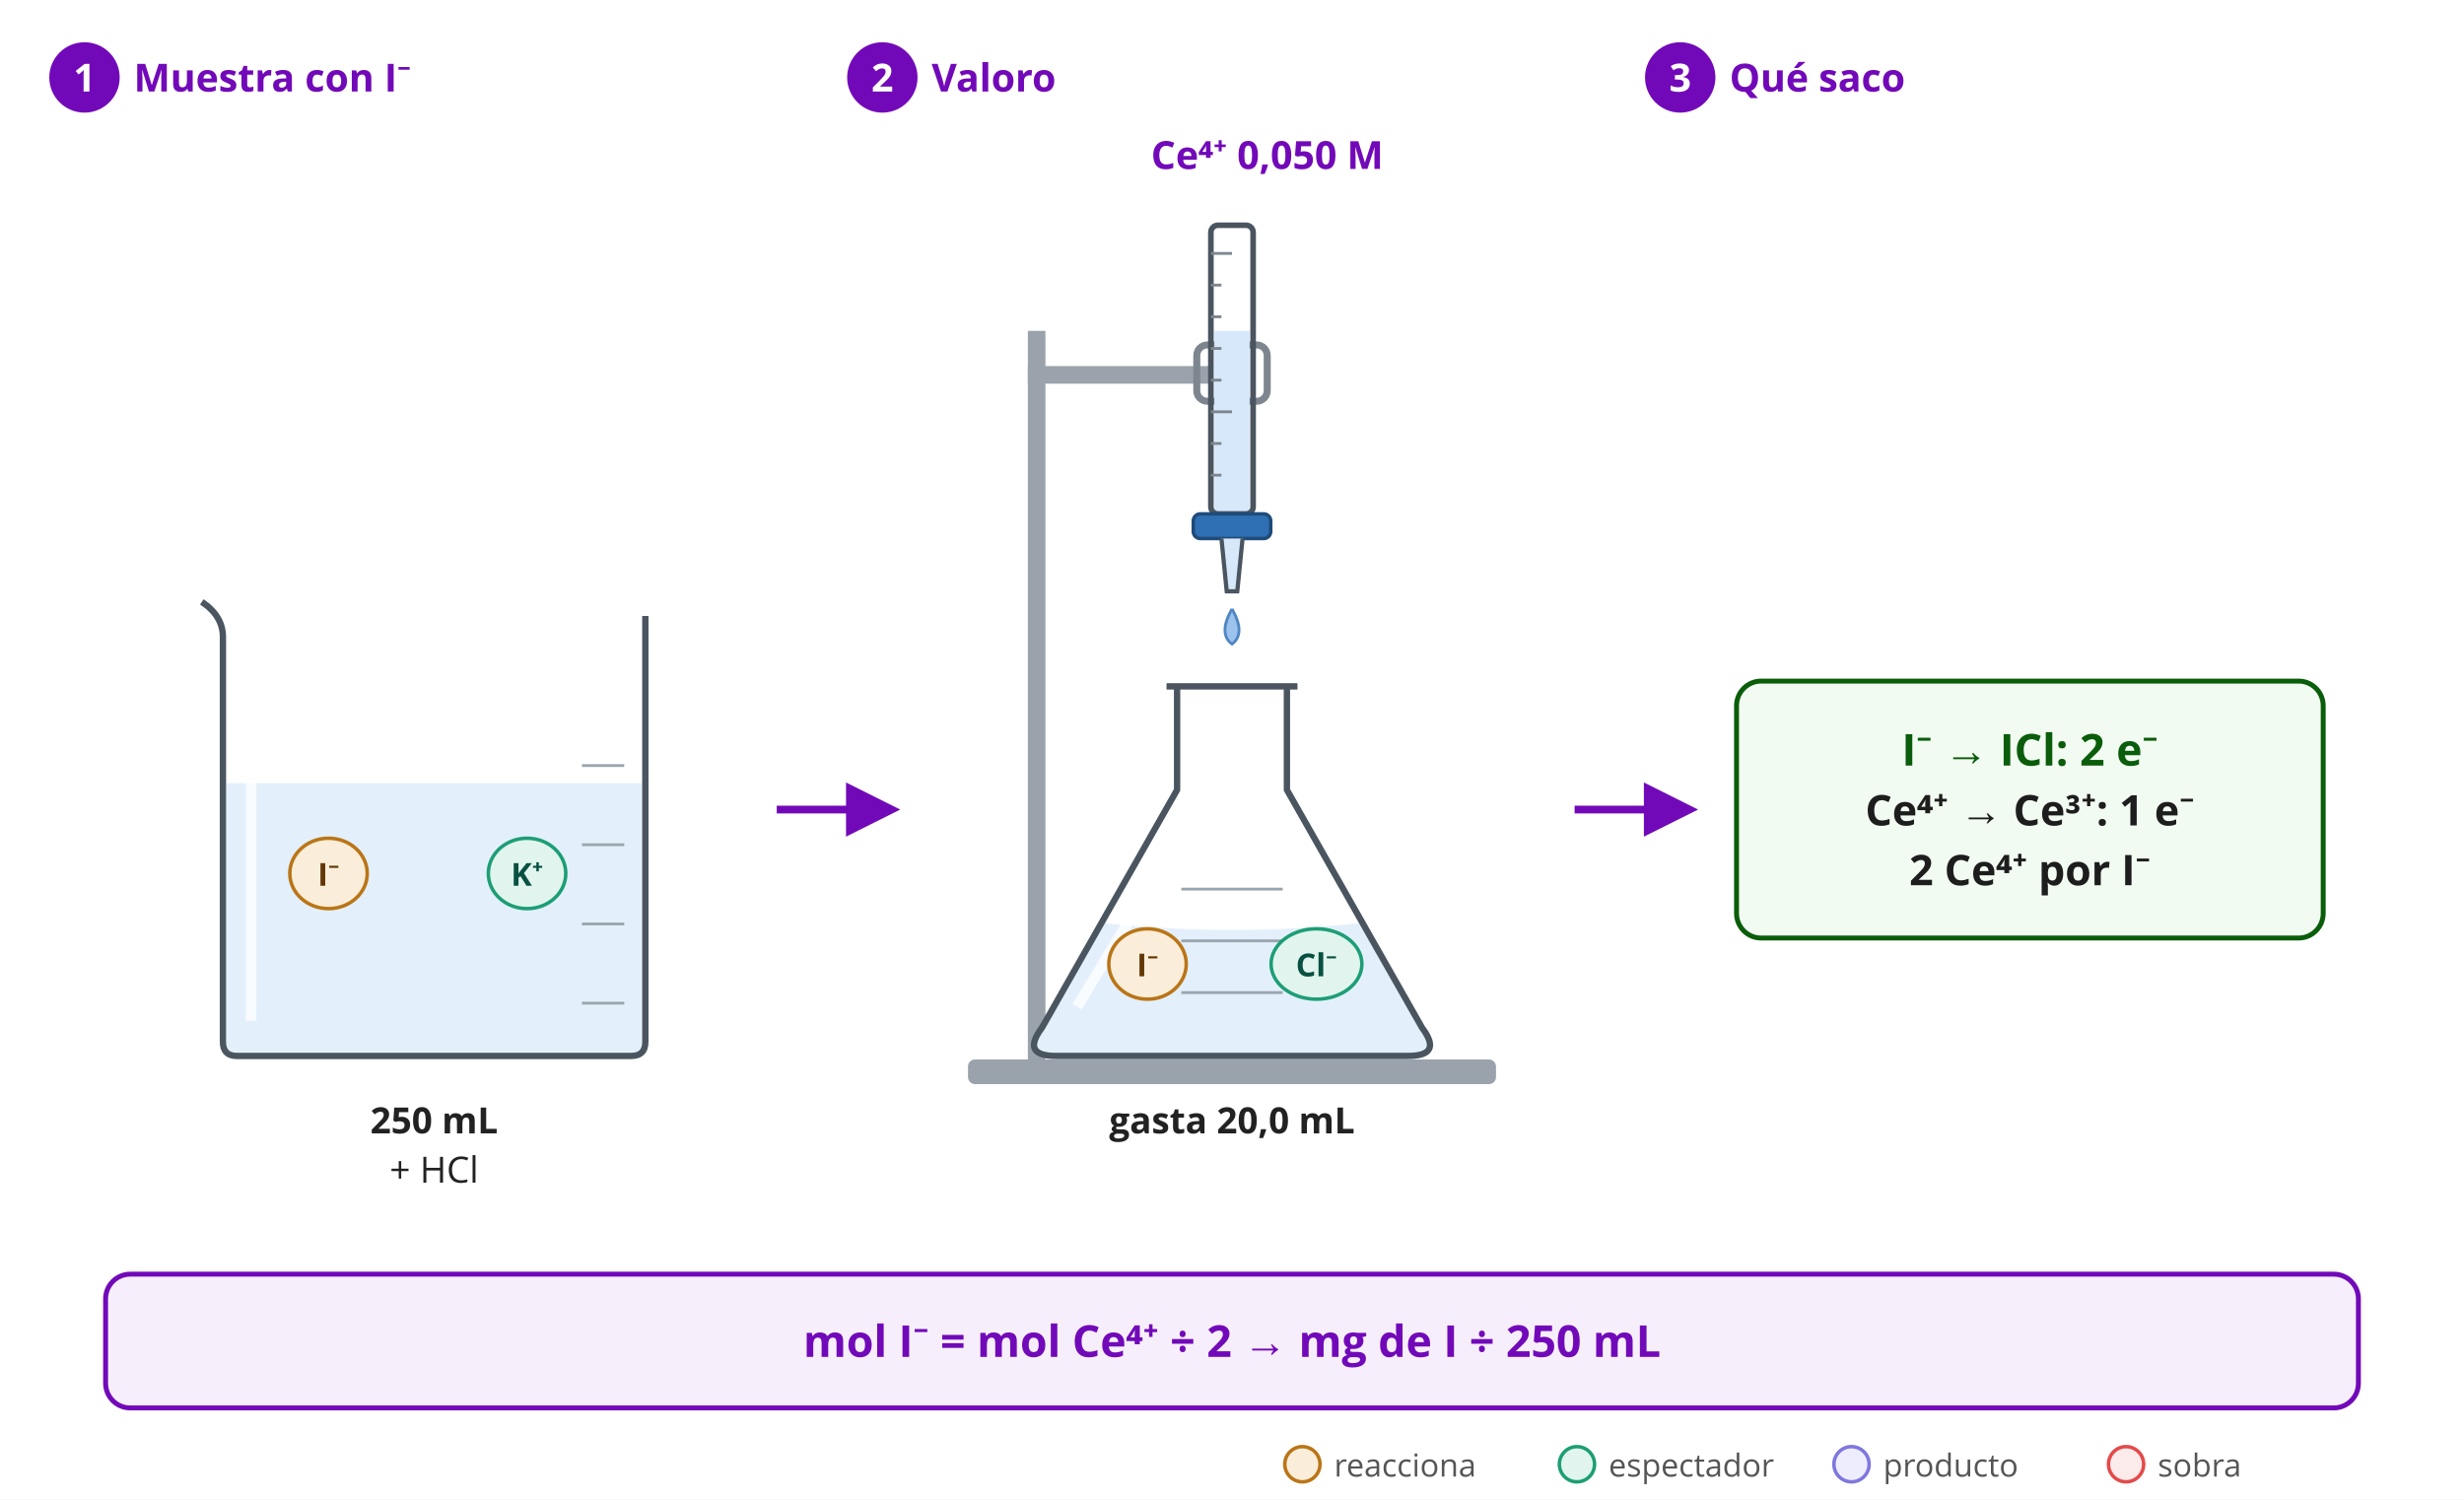
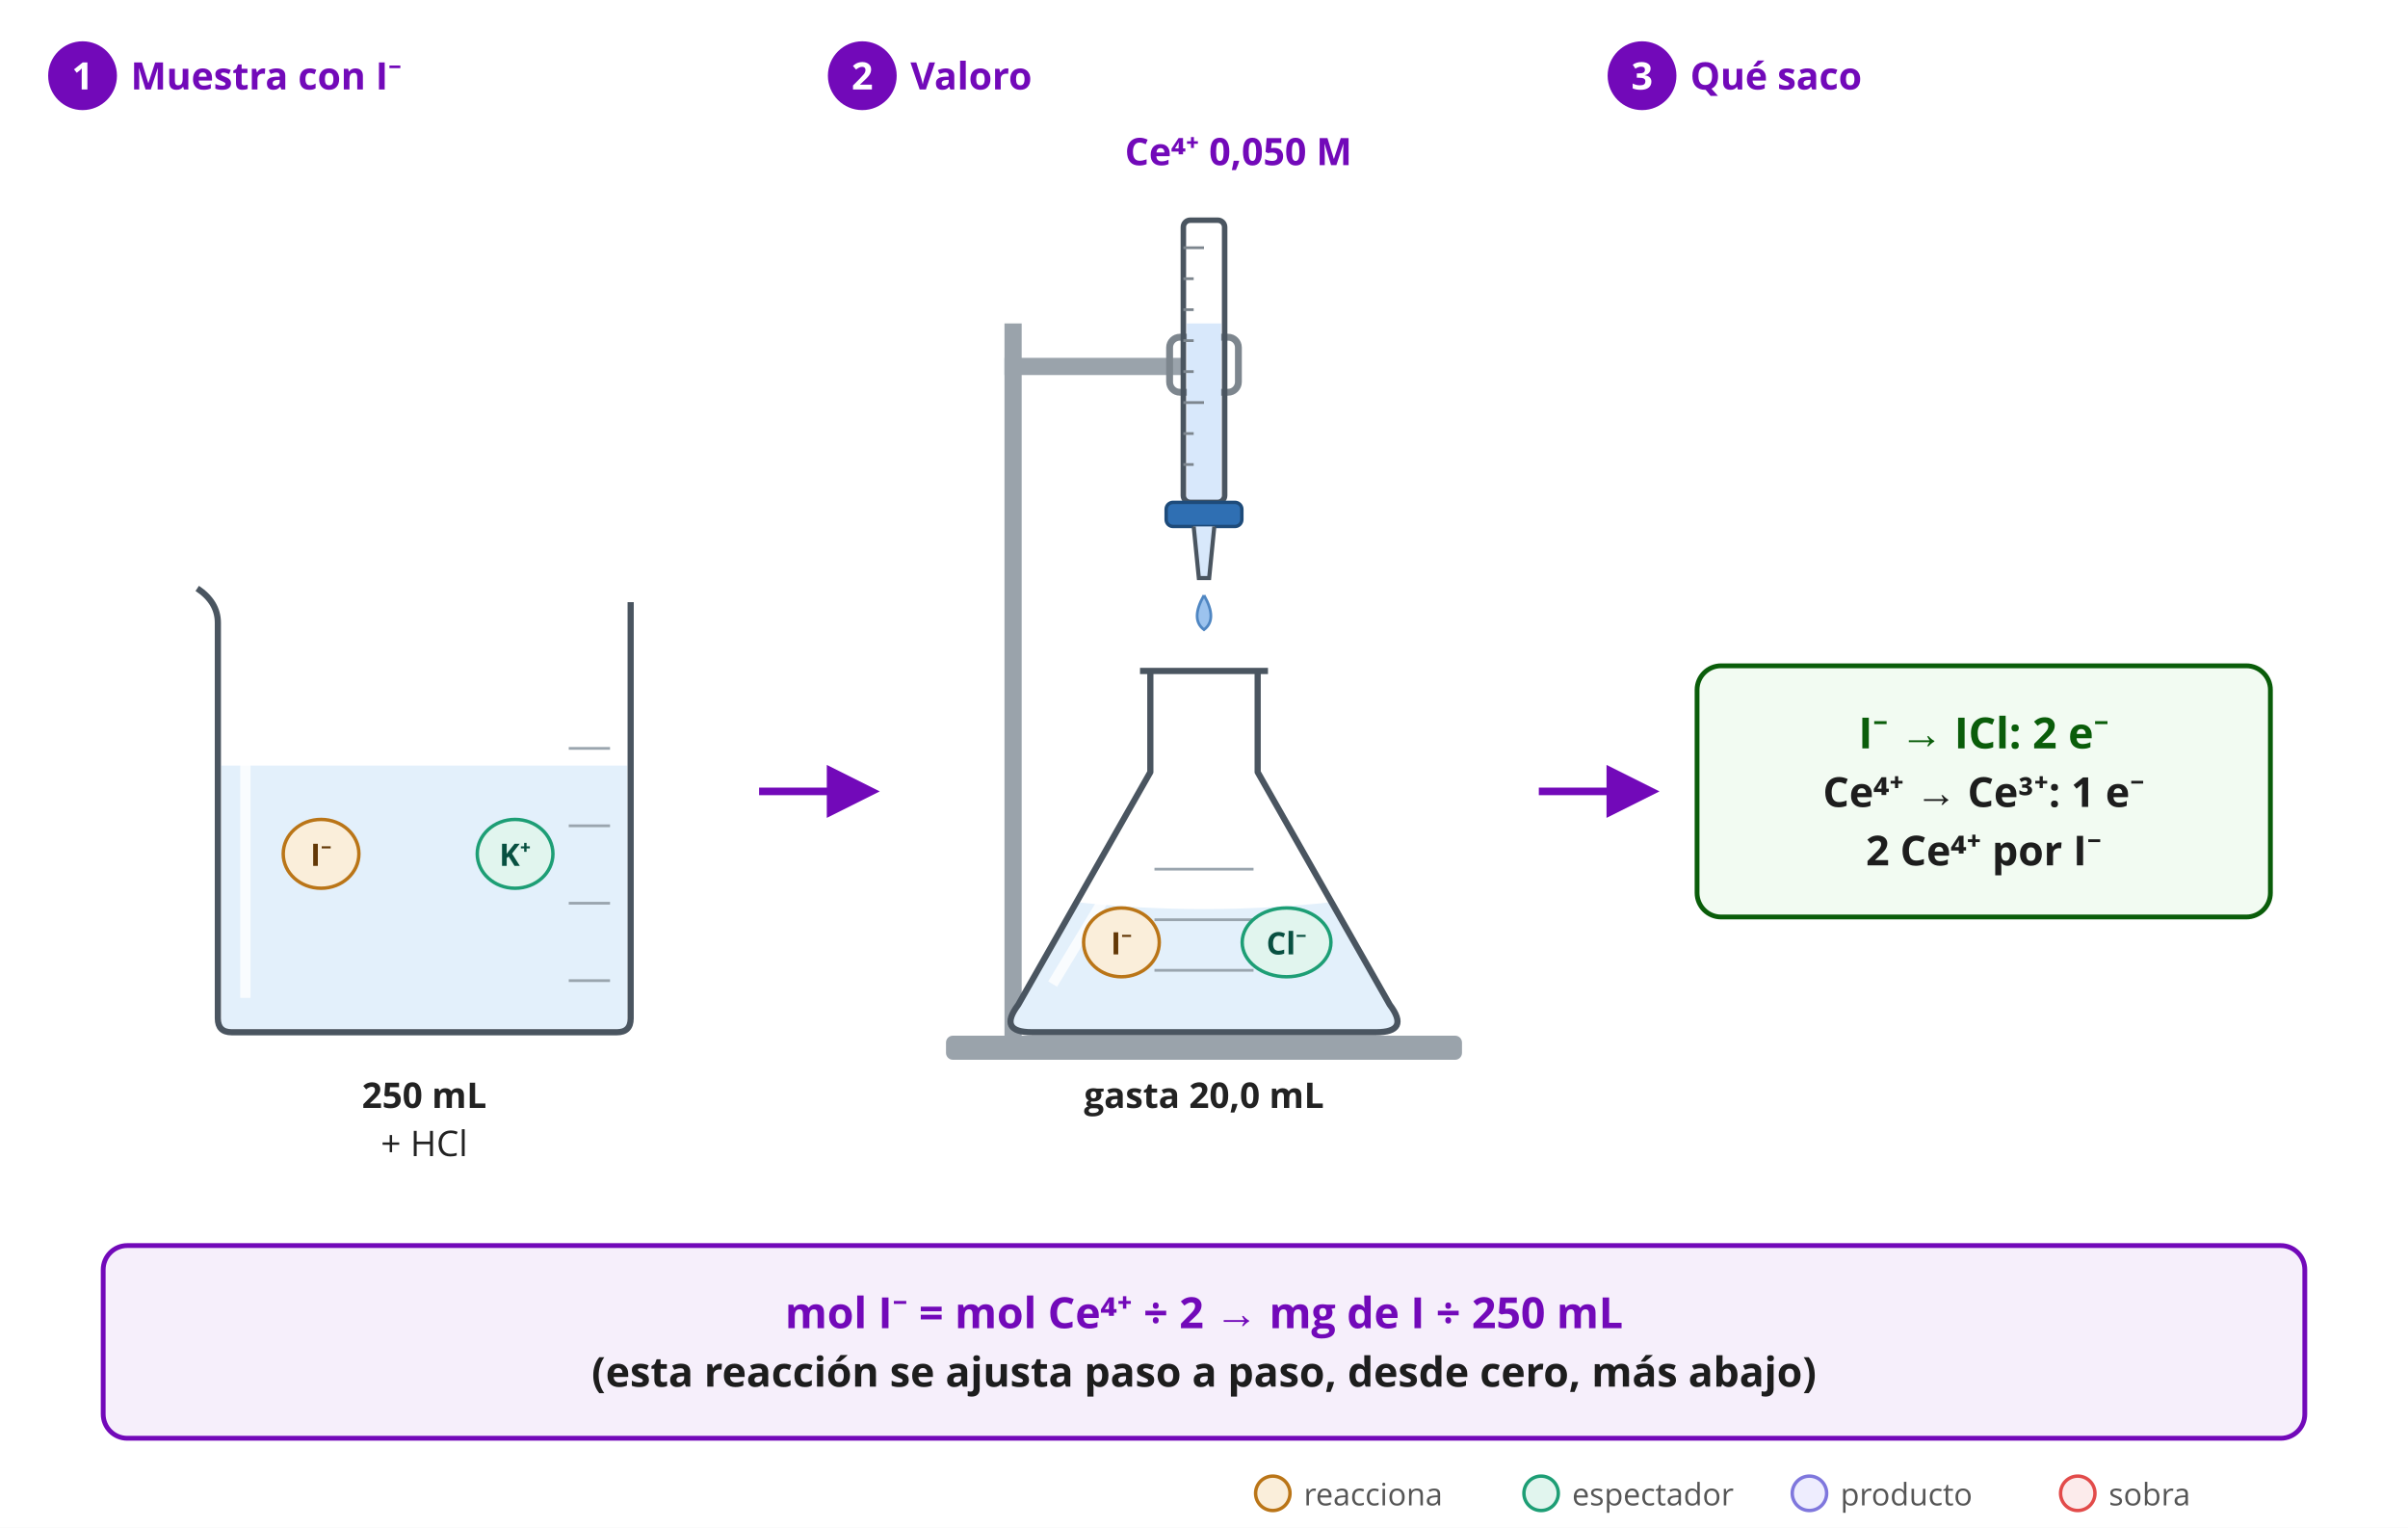
- <svg xmlns="http://www.w3.org/2000/svg" viewBox="0 0 700 426" width="700" height="426">
+ <svg xmlns="http://www.w3.org/2000/svg" viewBox="0 0 700 444" width="700" height="444">
  <defs>
    <marker id="pta" viewBox="0 0 10 10" refX="8" refY="5" markerWidth="7" markerHeight="7" orient="auto-start-reverse">
      <path d="M0 0 L10 5 L0 10 z" fill="#7209b9" />
    </marker>
  </defs>
-   <rect width="700" height="426" fill="white" />
+   <rect width="700" height="444" fill="white" />
  <circle cx="24.0" cy="22" r="10" fill="#7209b9" />
  <text x="24.0" y="26" text-anchor="middle" font-size="11" font-weight="bold" fill="white" font-family="Open Sans, Arial, sans-serif">1</text>
  <text x="40.0" y="26" text-anchor="start" font-size="11.5" font-weight="bold" fill="#7209b9" font-family="Open Sans, Arial, sans-serif" />
  <text x="38.0" y="26" text-anchor="start" font-size="11" font-weight="bold" fill="#7209b9" font-family="Open Sans, Arial, sans-serif">Muestra con I⁻</text>
  <rect x="64.333" y="222.5" width="118" height="76.5" fill="#e3f0fb" />
  <path d="M57.333 171 Q63.333 175 63.333 181 V296 Q63.333 300 67.333 300 H179.333 Q183.333 300 183.333 296 V175" fill="none" stroke="#4a5560" stroke-width="1.8" />
  <line x1="165.333" y1="285.0" x2="177.333" y2="285.0" stroke="#9aa5ae" stroke-width=".8" />
  <line x1="165.333" y1="262.5" x2="177.333" y2="262.5" stroke="#9aa5ae" stroke-width=".8" />
  <line x1="165.333" y1="240.0" x2="177.333" y2="240.0" stroke="#9aa5ae" stroke-width=".8" />
  <line x1="165.333" y1="217.5" x2="177.333" y2="217.5" stroke="#9aa5ae" stroke-width=".8" />
  <line x1="71.333" y1="189" x2="71.333" y2="290" stroke="white" stroke-width="3" opacity=".8" />
  <ellipse cx="93.333" cy="248.15" rx="11" ry="10" fill="#FAEEDA" stroke="#BA7517" stroke-width="1" />
  <text x="93.333" y="251.65" text-anchor="middle" font-size="9" font-weight="bold" fill="#633806" font-family="Open Sans, Arial, sans-serif">I⁻</text>
  <ellipse cx="149.733" cy="248.15" rx="11" ry="10" fill="#E1F5EE" stroke="#1D9E75" stroke-width="1" />
  <text x="149.733" y="251.65" text-anchor="middle" font-size="9" font-weight="bold" fill="#085041" font-family="Open Sans, Arial, sans-serif">K⁺</text>
  <text x="123.333" y="322" text-anchor="middle" font-size="10.3" font-weight="bold" fill="#222" font-family="Open Sans, Arial, sans-serif">250 mL</text>
  <text x="123.333" y="336" text-anchor="middle" font-size="10.3" font-weight="normal" fill="#222" font-family="Open Sans, Arial, sans-serif">+ HCl</text>
  <path d="M220.667 230 L252.667 230" fill="none" stroke="#7209b9" stroke-width="2.2" marker-end="url(#pta)" />
  <circle cx="250.667" cy="22" r="10" fill="#7209b9" />
  <text x="250.667" y="26" text-anchor="middle" font-size="11" font-weight="bold" fill="white" font-family="Open Sans, Arial, sans-serif">2</text>
  <text x="266.667" y="26" text-anchor="start" font-size="11.5" font-weight="bold" fill="#7209b9" font-family="Open Sans, Arial, sans-serif" />
  <text x="264.667" y="26" text-anchor="start" font-size="11" font-weight="bold" fill="#7209b9" font-family="Open Sans, Arial, sans-serif">Valoro</text>
  <rect x="292.0" y="94" width="5" height="207" fill="#9aa3ab" />
  <rect x="275.0" y="301" width="150" height="7" rx="2" fill="#9aa3ab" />
  <rect x="292.0" y="104" width="52" height="5" fill="#9aa3ab" />
  <rect x="340.0" y="98" width="20" height="16" rx="3" fill="none" stroke="#7d868e" stroke-width="2" />
  <rect x="345.0" y="94" width="10" height="52" fill="#d8e8fb" />
  <rect x="344.0" y="64" width="12" height="82" rx="2" fill="none" stroke="#4a5560" stroke-width="1.6" />
  <line x1="344.0" y1="72" x2="350.0" y2="72" stroke="#7d868e" stroke-width=".8" />
  <line x1="344.0" y1="81" x2="347.0" y2="81" stroke="#7d868e" stroke-width=".8" />
  <line x1="344.0" y1="90" x2="347.0" y2="90" stroke="#7d868e" stroke-width=".8" />
  <line x1="344.0" y1="99" x2="347.0" y2="99" stroke="#7d868e" stroke-width=".8" />
  <line x1="344.0" y1="108" x2="347.0" y2="108" stroke="#7d868e" stroke-width=".8" />
  <line x1="344.0" y1="117" x2="350.0" y2="117" stroke="#7d868e" stroke-width=".8" />
  <line x1="344.0" y1="126" x2="347.0" y2="126" stroke="#7d868e" stroke-width=".8" />
  <line x1="344.0" y1="135" x2="347.0" y2="135" stroke="#7d868e" stroke-width=".8" />
  <rect x="339.0" y="146" width="22" height="7" rx="2" fill="#2f6fb3" stroke="#1e4b7a" />
  <path d="M347.0 153 L348.5 168 H351.5 L353.0 153" fill="#d8e8fb" stroke="#4a5560" stroke-width="1.2" />
  <path d="M350.0 173 q-4 7 0 10 q4 -3 0 -10" fill="#9cc3ee" stroke="#4f86c2" stroke-width=".8" />
  <text x="360.0" y="48.0" text-anchor="middle" font-size="11.0" font-weight="bold" fill="#7209b9" font-family="Open Sans, Arial, sans-serif">Ce⁴⁺ 0,050 M</text>
  <path d="M312.928 262.2 Q350.0 266.2 387.072 262.2 L404.0 292 Q410.0 300 400.0 300 H300.0 Q290.0 300 296.0 292 Z" fill="#e3f0fb" stroke="none" />
  <path d="M331.4 195 H368.6 M334.4 195 V224.4 L296.0 292 Q290.0 300 300.0 300 H400.0 Q410.0 300 404.0 292 L365.6 224.4 V195" fill="none" stroke="#4a5560" stroke-width="1.8" stroke-linejoin="round" />
  <path d="M306.0 286 L338.4 232.4" stroke="white" stroke-width="3" opacity=".8" />
  <line x1="335.6" y1="282.0" x2="364.4" y2="282.0" stroke="#9aa5ae" stroke-width=".8" />
  <line x1="335.6" y1="267.3" x2="364.4" y2="267.3" stroke="#9aa5ae" stroke-width=".8" />
  <line x1="335.6" y1="252.6" x2="364.4" y2="252.6" stroke="#9aa5ae" stroke-width=".8" />
  <ellipse cx="326.0" cy="273.876" rx="11" ry="10" fill="#FAEEDA" stroke="#BA7517" stroke-width="1" />
  <text x="326.0" y="277.376" text-anchor="middle" font-size="9" font-weight="bold" fill="#633806" font-family="Open Sans, Arial, sans-serif">I⁻</text>
  <ellipse cx="374.0" cy="273.876" rx="12.9" ry="10" fill="#E1F5EE" stroke="#1D9E75" stroke-width="1" />
  <text x="374.0" y="277.376" text-anchor="middle" font-size="9" font-weight="bold" fill="#085041" font-family="Open Sans, Arial, sans-serif">Cl⁻</text>
  <text x="350.0" y="322" text-anchor="middle" font-size="10.3" font-weight="bold" fill="#222" font-family="Open Sans, Arial, sans-serif">gasta 20,0 mL</text>
  <path d="M447.333 230 L479.333 230" fill="none" stroke="#7209b9" stroke-width="2.2" marker-end="url(#pta)" />
  <circle cx="477.333" cy="22" r="10" fill="#7209b9" />
  <text x="477.333" y="26" text-anchor="middle" font-size="11" font-weight="bold" fill="white" font-family="Open Sans, Arial, sans-serif">3</text>
  <text x="493.333" y="26" text-anchor="start" font-size="11.5" font-weight="bold" fill="#7209b9" font-family="Open Sans, Arial, sans-serif" />
  <text x="491.333" y="26" text-anchor="start" font-size="11" font-weight="bold" fill="#7209b9" font-family="Open Sans, Arial, sans-serif">Qué saco</text>
  <rect x="493.333" y="193.5" width="166.667" height="73" rx="7" fill="#f2fbf2" stroke="#0a5d0a" stroke-width="1.4" />
  <text x="576.667" y="217.5" text-anchor="middle" font-size="12.5" font-weight="bold" fill="#0a5d0a" font-family="Open Sans, Arial, sans-serif">I⁻ → ICl: 2 e⁻</text>
  <text x="576.667" y="234.5" text-anchor="middle" font-size="12" font-weight="bold" fill="#1d1d1d" font-family="Open Sans, Arial, sans-serif">Ce⁴⁺ → Ce³⁺: 1 e⁻</text>
  <text x="576.667" y="251.5" text-anchor="middle" font-size="12" font-weight="bold" fill="#1d1d1d" font-family="Open Sans, Arial, sans-serif">2 Ce⁴⁺ por I⁻</text>
-   <rect x="30" y="362" width="640" height="38" rx="7" fill="#f6effb" stroke="#7209b9" stroke-width="1.4" />
-   <text x="350.0" y="385.5" text-anchor="middle" font-size="12.5" font-weight="bold" fill="#7209b9" font-family="Open Sans, Arial, sans-serif">mol I⁻ = mol Ce⁴⁺ ÷ 2 → mg de I ÷ 250 mL</text>
-   <circle cx="370" cy="416" r="5" fill="#FAEEDA" stroke="#BA7517" />
-   <text x="379" y="419.5" text-anchor="start" font-size="9" font-weight="normal" fill="#555" font-family="Open Sans, Arial, sans-serif">reacciona</text>
-   <circle cx="448" cy="416" r="5" fill="#E1F5EE" stroke="#1D9E75" />
-   <text x="457" y="419.5" text-anchor="start" font-size="9" font-weight="normal" fill="#555" font-family="Open Sans, Arial, sans-serif">espectador</text>
-   <circle cx="526" cy="416" r="5" fill="#EEEDFE" stroke="#7F77DD" />
-   <text x="535" y="419.5" text-anchor="start" font-size="9" font-weight="normal" fill="#555" font-family="Open Sans, Arial, sans-serif">producto</text>
-   <circle cx="604" cy="416" r="5" fill="#FCEBEB" stroke="#E24B4A" />
-   <text x="613" y="419.5" text-anchor="start" font-size="9" font-weight="normal" fill="#555" font-family="Open Sans, Arial, sans-serif">sobra</text>
+   <rect x="30" y="362" width="640" height="56" rx="7" fill="#f6effb" stroke="#7209b9" stroke-width="1.4" />
+   <text x="350.0" y="386.0" text-anchor="middle" font-size="12.5" font-weight="bold" fill="#7209b9" font-family="Open Sans, Arial, sans-serif">mol I⁻ = mol Ce⁴⁺ ÷ 2 → mg de I ÷ 250 mL</text>
+   <text x="350.0" y="403.0" text-anchor="middle" font-size="12" font-weight="bold" fill="#1d1d1d" font-family="Open Sans, Arial, sans-serif">(esta reacción se ajusta paso a paso, desde cero, más abajo)</text>
+   <circle cx="370" cy="434" r="5" fill="#FAEEDA" stroke="#BA7517" />
+   <text x="379" y="437.5" text-anchor="start" font-size="9" font-weight="normal" fill="#555" font-family="Open Sans, Arial, sans-serif">reacciona</text>
+   <circle cx="448" cy="434" r="5" fill="#E1F5EE" stroke="#1D9E75" />
+   <text x="457" y="437.5" text-anchor="start" font-size="9" font-weight="normal" fill="#555" font-family="Open Sans, Arial, sans-serif">espectador</text>
+   <circle cx="526" cy="434" r="5" fill="#EEEDFE" stroke="#7F77DD" />
+   <text x="535" y="437.5" text-anchor="start" font-size="9" font-weight="normal" fill="#555" font-family="Open Sans, Arial, sans-serif">producto</text>
+   <circle cx="604" cy="434" r="5" fill="#FCEBEB" stroke="#E24B4A" />
+   <text x="613" y="437.5" text-anchor="start" font-size="9" font-weight="normal" fill="#555" font-family="Open Sans, Arial, sans-serif">sobra</text>
</svg>
